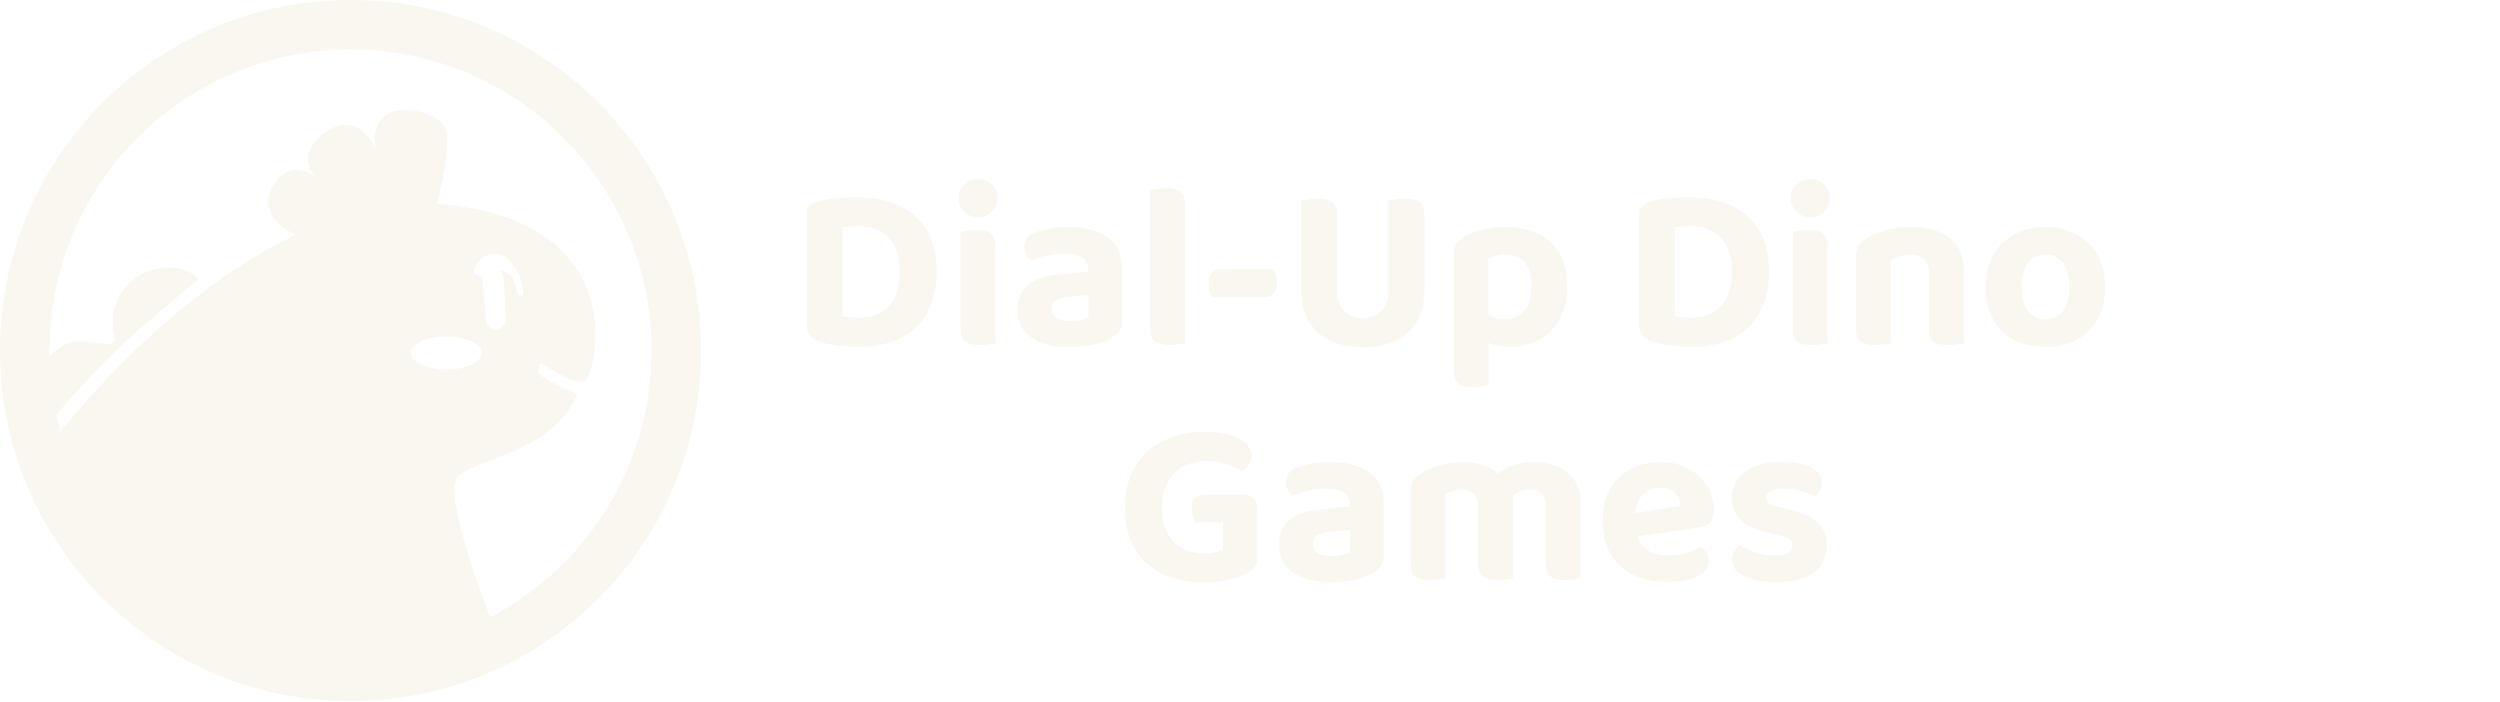
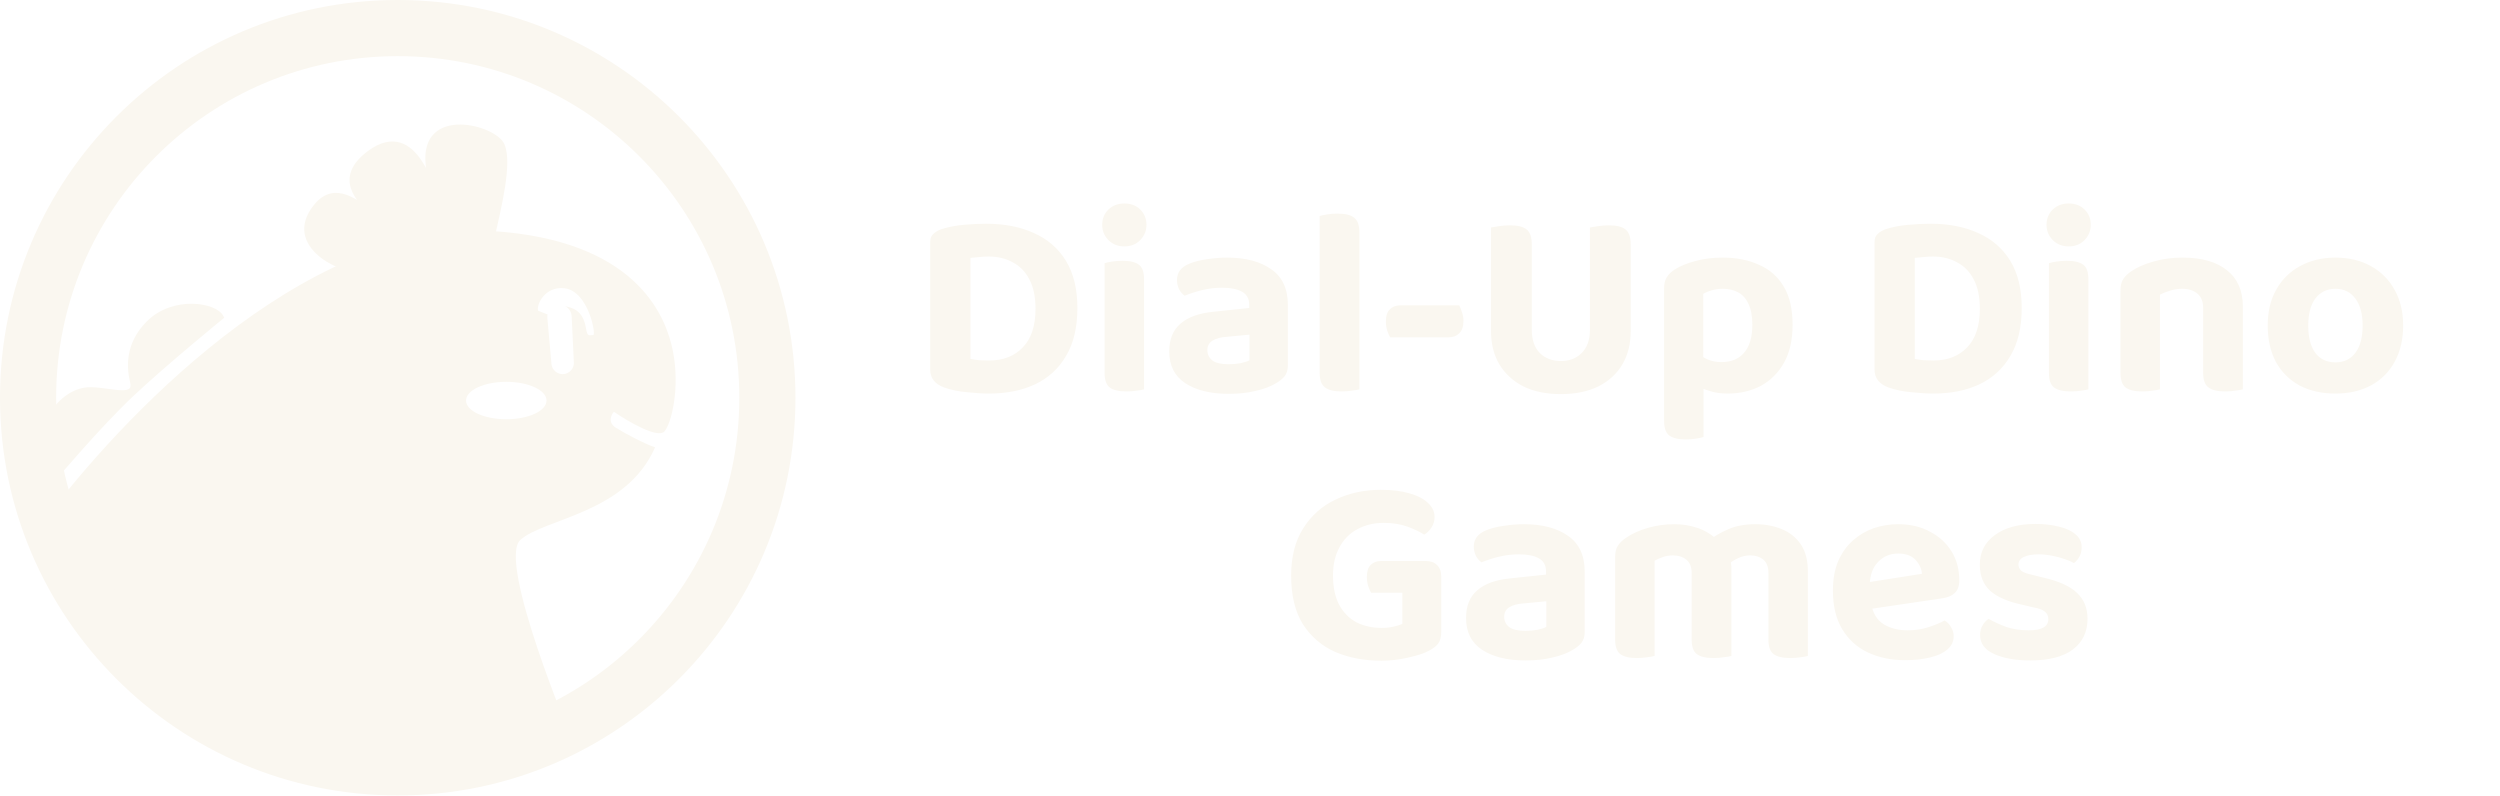
- <svg xmlns="http://www.w3.org/2000/svg" width="649" height="182" viewBox="0 0 649 182" fill="none">
-   <path d="M233.579 70.651C233.579 67.926 233.111 65.689 232.176 63.941C231.281 62.192 230.021 60.891 228.394 60.037C226.808 59.142 224.957 58.695 222.843 58.695C222.111 58.695 221.399 58.736 220.708 58.817C220.057 58.858 219.386 58.919 218.695 59V82.119C219.305 82.241 219.996 82.343 220.769 82.424C221.541 82.465 222.273 82.485 222.965 82.485C226.178 82.485 228.739 81.489 230.651 79.496C232.603 77.503 233.579 74.555 233.579 70.651ZM243.156 70.468C243.156 74.86 242.302 78.499 240.594 81.387C238.927 84.274 236.568 86.45 233.518 87.914C230.509 89.337 226.971 90.049 222.904 90.049C221.562 90.049 219.915 89.947 217.963 89.744C216.011 89.581 214.242 89.215 212.656 88.646C210.541 87.873 209.484 86.511 209.484 84.559V55.401C209.484 54.587 209.707 53.977 210.155 53.571C210.602 53.123 211.192 52.758 211.924 52.473C213.55 51.944 215.299 51.599 217.17 51.436C219.04 51.273 220.748 51.192 222.294 51.192C226.482 51.192 230.122 51.904 233.213 53.327C236.344 54.709 238.784 56.824 240.533 59.671C242.282 62.517 243.156 66.117 243.156 70.468ZM248.834 51.436C248.834 50.053 249.302 48.894 250.237 47.959C251.213 47.023 252.433 46.556 253.897 46.556C255.402 46.556 256.622 47.023 257.557 47.959C258.492 48.894 258.96 50.053 258.96 51.436C258.96 52.778 258.492 53.937 257.557 54.913C256.622 55.889 255.402 56.377 253.897 56.377C252.433 56.377 251.213 55.889 250.237 54.913C249.302 53.937 248.834 52.778 248.834 51.436ZM249.383 73.03H258.411V89.073C258.045 89.195 257.496 89.296 256.764 89.378C256.032 89.5 255.239 89.561 254.385 89.561C252.636 89.561 251.355 89.256 250.542 88.646C249.769 88.036 249.383 86.938 249.383 85.352V73.03ZM258.411 77.727H249.383V60.22C249.749 60.098 250.298 59.976 251.03 59.854C251.803 59.732 252.616 59.671 253.47 59.671C255.219 59.671 256.479 59.976 257.252 60.586C258.025 61.155 258.411 62.273 258.411 63.941V77.727ZM277.776 83.339C278.712 83.339 279.627 83.257 280.521 83.095C281.457 82.891 282.128 82.668 282.534 82.424V76.568L277.41 77.056C276.028 77.137 274.93 77.422 274.116 77.91C273.303 78.398 272.896 79.13 272.896 80.106C272.896 81.082 273.283 81.875 274.055 82.485C274.828 83.054 276.068 83.339 277.776 83.339ZM277.41 58.939C281.64 58.939 285.015 59.834 287.536 61.623C290.058 63.371 291.318 66.096 291.318 69.797V83.644C291.318 84.66 291.054 85.494 290.525 86.145C289.997 86.755 289.326 87.284 288.512 87.731C287.292 88.463 285.767 89.032 283.937 89.439C282.148 89.886 280.094 90.11 277.776 90.11C273.628 90.11 270.314 89.296 267.833 87.67C265.393 86.043 264.173 83.624 264.173 80.411C264.173 77.645 265.027 75.531 266.735 74.067C268.443 72.562 270.985 71.647 274.36 71.322L282.473 70.468V69.736C282.473 68.353 281.924 67.357 280.826 66.747C279.769 66.137 278.244 65.832 276.251 65.832C274.706 65.832 273.181 66.015 271.676 66.381C270.212 66.747 268.891 67.174 267.711 67.662C267.223 67.337 266.796 66.849 266.43 66.198C266.105 65.507 265.942 64.795 265.942 64.063C265.942 62.355 266.878 61.114 268.748 60.342C269.928 59.854 271.29 59.508 272.835 59.305C274.421 59.061 275.946 58.939 277.41 58.939ZM298.59 73.03L307.679 73.213V89.073C307.272 89.195 306.703 89.296 305.971 89.378C305.239 89.5 304.446 89.561 303.592 89.561C301.884 89.561 300.623 89.256 299.81 88.646C298.996 88.036 298.59 86.938 298.59 85.352V73.03ZM307.679 77.91L298.59 77.727V49.423C298.996 49.301 299.566 49.179 300.298 49.057C301.03 48.935 301.823 48.874 302.677 48.874C304.425 48.874 305.686 49.179 306.459 49.789C307.272 50.399 307.679 51.517 307.679 53.144V77.91ZM328.137 77.178H314.717C314.473 76.771 314.25 76.263 314.046 75.653C313.843 75.002 313.741 74.311 313.741 73.579C313.741 72.278 314.046 71.342 314.656 70.773C315.266 70.163 316.08 69.858 317.096 69.858H330.516C330.72 70.224 330.923 70.732 331.126 71.383C331.37 72.034 331.492 72.704 331.492 73.396C331.492 74.697 331.167 75.653 330.516 76.263C329.906 76.873 329.113 77.178 328.137 77.178ZM353.776 90.171C350.441 90.171 347.574 89.581 345.175 88.402C342.816 87.182 340.986 85.494 339.685 83.339C338.424 81.183 337.794 78.662 337.794 75.775V71.749H347.127V75.531C347.127 77.767 347.737 79.516 348.957 80.777C350.218 81.997 351.824 82.607 353.776 82.607C355.728 82.607 357.314 81.997 358.534 80.777C359.795 79.516 360.425 77.767 360.425 75.531V71.749H369.758V75.775C369.758 78.662 369.128 81.183 367.867 83.339C366.606 85.494 364.776 87.182 362.377 88.402C359.978 89.581 357.111 90.171 353.776 90.171ZM347.127 73.579H337.794V52.046C338.241 51.965 338.872 51.863 339.685 51.741C340.498 51.619 341.312 51.558 342.125 51.558C343.874 51.558 345.134 51.863 345.907 52.473C346.72 53.083 347.127 54.242 347.127 55.95V73.579ZM369.758 73.701H360.425V52.046C360.872 51.965 361.503 51.863 362.316 51.741C363.17 51.619 363.983 51.558 364.756 51.558C366.505 51.558 367.765 51.863 368.538 52.473C369.351 53.083 369.758 54.242 369.758 55.95V73.701ZM391.912 90.049C390.367 90.049 388.984 89.846 387.764 89.439C386.544 89.073 385.487 88.646 384.592 88.158V80.533C385.283 81.102 386.117 81.631 387.093 82.119C388.11 82.607 389.248 82.851 390.509 82.851C392.746 82.851 394.474 82.139 395.694 80.716C396.955 79.293 397.585 77.157 397.585 74.311C397.585 72.359 397.3 70.793 396.731 69.614C396.202 68.394 395.43 67.499 394.413 66.93C393.396 66.361 392.197 66.076 390.814 66.076C389.879 66.076 389.025 66.198 388.252 66.442C387.52 66.645 386.89 66.909 386.361 67.235V85.901H377.394V65.954C377.394 64.937 377.597 64.103 378.004 63.453C378.411 62.761 379.041 62.151 379.895 61.623C381.115 60.85 382.66 60.22 384.531 59.732C386.402 59.203 388.496 58.939 390.814 58.939C393.945 58.939 396.711 59.488 399.11 60.586C401.55 61.643 403.441 63.31 404.783 65.588C406.125 67.825 406.796 70.732 406.796 74.311C406.796 77.767 406.145 80.655 404.844 82.973C403.543 85.291 401.774 87.06 399.537 88.28C397.3 89.459 394.759 90.049 391.912 90.049ZM386.422 83.583V99.992C386.015 100.114 385.446 100.236 384.714 100.358C383.982 100.48 383.189 100.541 382.335 100.541C380.627 100.541 379.366 100.236 378.553 99.626C377.78 99.016 377.394 97.897 377.394 96.271V83.583H386.422ZM449.64 70.651C449.64 67.926 449.173 65.689 448.237 63.941C447.343 62.192 446.082 60.891 444.455 60.037C442.869 59.142 441.019 58.695 438.904 58.695C438.172 58.695 437.461 58.736 436.769 58.817C436.119 58.858 435.448 58.919 434.756 59V82.119C435.366 82.241 436.058 82.343 436.83 82.424C437.603 82.465 438.335 82.485 439.026 82.485C442.239 82.485 444.801 81.489 446.712 79.496C448.664 77.503 449.64 74.555 449.64 70.651ZM459.217 70.468C459.217 74.86 458.363 78.499 456.655 81.387C454.988 84.274 452.629 86.45 449.579 87.914C446.57 89.337 443.032 90.049 438.965 90.049C437.623 90.049 435.976 89.947 434.024 89.744C432.072 89.581 430.303 89.215 428.717 88.646C426.603 87.873 425.545 86.511 425.545 84.559V55.401C425.545 54.587 425.769 53.977 426.216 53.571C426.664 53.123 427.253 52.758 427.985 52.473C429.612 51.944 431.361 51.599 433.231 51.436C435.102 51.273 436.81 51.192 438.355 51.192C442.544 51.192 446.184 51.904 449.274 53.327C452.406 54.709 454.846 56.824 456.594 59.671C458.343 62.517 459.217 66.117 459.217 70.468ZM464.896 51.436C464.896 50.053 465.363 48.894 466.299 47.959C467.275 47.023 468.495 46.556 469.959 46.556C471.463 46.556 472.683 47.023 473.619 47.959C474.554 48.894 475.022 50.053 475.022 51.436C475.022 52.778 474.554 53.937 473.619 54.913C472.683 55.889 471.463 56.377 469.959 56.377C468.495 56.377 467.275 55.889 466.299 54.913C465.363 53.937 464.896 52.778 464.896 51.436ZM465.445 73.03H474.473V89.073C474.107 89.195 473.558 89.296 472.826 89.378C472.094 89.5 471.301 89.561 470.447 89.561C468.698 89.561 467.417 89.256 466.604 88.646C465.831 88.036 465.445 86.938 465.445 85.352V73.03ZM474.473 77.727H465.445V60.22C465.811 60.098 466.36 59.976 467.092 59.854C467.864 59.732 468.678 59.671 469.532 59.671C471.28 59.671 472.541 59.976 473.314 60.586C474.086 61.155 474.473 62.273 474.473 63.941V77.727ZM509.82 70.163V75.897H500.731V70.468C500.731 68.963 500.283 67.865 499.389 67.174C498.535 66.442 497.396 66.076 495.973 66.076C494.956 66.076 494.021 66.218 493.167 66.503C492.313 66.747 491.54 67.052 490.849 67.418V75.897H481.821V66.381C481.821 65.364 482.024 64.531 482.431 63.88C482.878 63.188 483.508 62.578 484.322 62.05C485.623 61.155 487.29 60.423 489.324 59.854C491.357 59.244 493.594 58.939 496.034 58.939C500.426 58.939 503.821 59.915 506.221 61.867C508.62 63.778 509.82 66.543 509.82 70.163ZM481.821 73.091H490.849V89.073C490.442 89.195 489.873 89.296 489.141 89.378C488.409 89.5 487.616 89.561 486.762 89.561C485.054 89.561 483.793 89.256 482.98 88.646C482.207 88.036 481.821 86.938 481.821 85.352V73.091ZM500.731 73.091H509.82V89.073C509.413 89.195 508.844 89.296 508.112 89.378C507.38 89.5 506.587 89.561 505.733 89.561C504.025 89.561 502.764 89.256 501.951 88.646C501.137 88.036 500.731 86.938 500.731 85.352V73.091ZM546.493 74.494C546.493 77.666 545.842 80.431 544.541 82.79C543.28 85.108 541.491 86.897 539.173 88.158C536.855 89.418 534.13 90.049 530.999 90.049C527.908 90.049 525.183 89.439 522.825 88.219C520.507 86.958 518.697 85.169 517.396 82.851C516.135 80.492 515.505 77.707 515.505 74.494C515.505 71.281 516.155 68.536 517.457 66.259C518.758 63.941 520.568 62.151 522.886 60.891C525.244 59.59 527.949 58.939 530.999 58.939C534.089 58.939 536.794 59.59 539.112 60.891C541.43 62.151 543.239 63.961 544.541 66.32C545.842 68.638 546.493 71.362 546.493 74.494ZM530.999 66.076C529.087 66.076 527.562 66.808 526.424 68.272C525.326 69.736 524.777 71.81 524.777 74.494C524.777 77.219 525.326 79.313 526.424 80.777C527.522 82.2 529.047 82.912 530.999 82.912C532.951 82.912 534.476 82.18 535.574 80.716C536.672 79.252 537.221 77.178 537.221 74.494C537.221 71.85 536.672 69.797 535.574 68.333C534.476 66.828 532.951 66.076 530.999 66.076ZM326.407 131.895V144.583C326.407 145.721 326.183 146.596 325.736 147.206C325.329 147.775 324.638 148.324 323.662 148.853C322.564 149.463 320.978 149.991 318.904 150.439C316.83 150.927 314.756 151.171 312.682 151.171C308.778 151.171 305.26 150.5 302.129 149.158C299.038 147.775 296.578 145.66 294.748 142.814C292.958 139.926 292.064 136.226 292.064 131.712C292.064 127.401 292.979 123.802 294.809 120.915C296.639 117.987 299.099 115.791 302.19 114.327C305.321 112.822 308.778 112.07 312.56 112.07C315.081 112.07 317.257 112.334 319.087 112.863C320.957 113.391 322.381 114.123 323.357 115.059C324.373 115.994 324.882 117.072 324.882 118.292C324.882 119.186 324.638 120 324.15 120.732C323.702 121.423 323.153 121.952 322.503 122.318C321.486 121.667 320.205 121.057 318.66 120.488C317.114 119.918 315.305 119.634 313.231 119.634C310.994 119.634 308.981 120.122 307.192 121.098C305.443 122.033 304.081 123.416 303.105 125.246C302.129 127.035 301.641 129.17 301.641 131.651C301.641 134.335 302.108 136.571 303.044 138.361C304.02 140.15 305.341 141.492 307.009 142.387C308.717 143.241 310.648 143.668 312.804 143.668C313.82 143.668 314.735 143.566 315.549 143.363C316.403 143.159 317.053 142.956 317.501 142.753V135.616H310.364C310.12 135.209 309.896 134.701 309.693 134.091C309.489 133.44 309.388 132.749 309.388 132.017C309.388 130.756 309.672 129.841 310.242 129.272C310.852 128.662 311.645 128.357 312.621 128.357H322.869C323.967 128.357 324.821 128.662 325.431 129.272C326.081 129.882 326.407 130.756 326.407 131.895ZM345.686 144.339C346.622 144.339 347.537 144.257 348.431 144.095C349.367 143.891 350.038 143.668 350.444 143.424V137.568L345.32 138.056C343.938 138.137 342.84 138.422 342.026 138.91C341.213 139.398 340.806 140.13 340.806 141.106C340.806 142.082 341.193 142.875 341.965 143.485C342.738 144.054 343.978 144.339 345.686 144.339ZM345.32 119.939C349.55 119.939 352.925 120.833 355.446 122.623C357.968 124.371 359.228 127.096 359.228 130.797V144.644C359.228 145.66 358.964 146.494 358.435 147.145C357.907 147.755 357.236 148.283 356.422 148.731C355.202 149.463 353.677 150.032 351.847 150.439C350.058 150.886 348.004 151.11 345.686 151.11C341.538 151.11 338.224 150.296 335.743 148.67C333.303 147.043 332.083 144.623 332.083 141.411C332.083 138.645 332.937 136.531 334.645 135.067C336.353 133.562 338.895 132.647 342.27 132.322L350.383 131.468V130.736C350.383 129.353 349.834 128.357 348.736 127.747C347.679 127.137 346.154 126.832 344.161 126.832C342.616 126.832 341.091 127.015 339.586 127.381C338.122 127.747 336.801 128.174 335.621 128.662C335.133 128.336 334.706 127.848 334.34 127.198C334.015 126.506 333.852 125.795 333.852 125.063C333.852 123.355 334.788 122.114 336.658 121.342C337.838 120.854 339.2 120.508 340.745 120.305C342.331 120.061 343.856 119.939 345.32 119.939ZM392.791 129.943V136.897H383.702V131.102C383.702 129.719 383.295 128.702 382.482 128.052C381.668 127.401 380.652 127.076 379.432 127.076C378.537 127.076 377.724 127.218 376.992 127.503C376.3 127.747 375.711 128.011 375.223 128.296V136.897H366.195V127.381C366.195 126.364 366.398 125.53 366.805 124.88C367.252 124.188 367.882 123.578 368.696 123.05C370.038 122.114 371.685 121.362 373.637 120.793C375.589 120.223 377.622 119.939 379.737 119.939C381.689 119.939 383.519 120.244 385.227 120.854C386.935 121.464 388.419 122.399 389.68 123.66C390.005 123.904 390.31 124.168 390.595 124.453C390.92 124.697 391.164 124.981 391.327 125.307C391.733 125.957 392.079 126.689 392.364 127.503C392.648 128.316 392.791 129.129 392.791 129.943ZM410.298 130.858V136.897H401.27V131.102C401.27 129.719 400.883 128.702 400.111 128.052C399.338 127.401 398.321 127.076 397.061 127.076C396.125 127.076 395.231 127.279 394.377 127.686C393.563 128.052 392.852 128.499 392.242 129.028L387.484 123.782C388.826 122.724 390.351 121.83 392.059 121.098C393.767 120.325 395.861 119.939 398.342 119.939C400.456 119.939 402.429 120.305 404.259 121.037C406.089 121.769 407.553 122.928 408.651 124.514C409.749 126.1 410.298 128.214 410.298 130.858ZM366.195 134.091H375.223V150.073C374.816 150.195 374.247 150.296 373.515 150.378C372.783 150.5 371.99 150.561 371.136 150.561C369.428 150.561 368.167 150.256 367.354 149.646C366.581 149.036 366.195 147.938 366.195 146.352V134.091ZM383.702 134.091H392.791V150.073C392.384 150.195 391.815 150.296 391.083 150.378C390.351 150.5 389.558 150.561 388.704 150.561C386.955 150.561 385.674 150.256 384.861 149.646C384.088 149.036 383.702 147.938 383.702 146.352V134.091ZM401.27 134.091H410.298V150.073C409.932 150.195 409.383 150.296 408.651 150.378C407.919 150.5 407.126 150.561 406.272 150.561C404.523 150.561 403.242 150.256 402.429 149.646C401.656 149.036 401.27 147.938 401.27 146.352V134.091ZM421.634 139.764L421.268 133.664L436.396 131.285C436.315 130.146 435.827 129.089 434.932 128.113C434.038 127.137 432.716 126.649 430.967 126.649C429.137 126.649 427.612 127.279 426.392 128.54C425.172 129.76 424.522 131.508 424.44 133.786L424.745 137.995C425.111 140.231 426.067 141.838 427.612 142.814C429.158 143.749 430.988 144.217 433.102 144.217C434.81 144.217 436.417 143.973 437.921 143.485C439.426 142.997 440.646 142.488 441.581 141.96C442.191 142.326 442.679 142.834 443.045 143.485C443.452 144.135 443.655 144.827 443.655 145.559C443.655 146.779 443.167 147.795 442.191 148.609C441.256 149.422 439.934 150.032 438.226 150.439C436.559 150.845 434.648 151.049 432.492 151.049C429.361 151.049 426.535 150.459 424.013 149.28C421.533 148.1 419.581 146.331 418.157 143.973C416.734 141.614 416.022 138.666 416.022 135.128C416.022 132.525 416.429 130.268 417.242 128.357C418.096 126.445 419.215 124.88 420.597 123.66C422.021 122.399 423.607 121.464 425.355 120.854C427.145 120.244 428.995 119.939 430.906 119.939C433.712 119.939 436.152 120.508 438.226 121.647C440.341 122.745 441.988 124.249 443.167 126.161C444.347 128.072 444.936 130.288 444.936 132.81C444.936 134.07 444.591 135.026 443.899 135.677C443.208 136.327 442.252 136.734 441.032 136.897L421.634 139.764ZM474.275 141.594C474.275 144.562 473.157 146.901 470.92 148.609C468.684 150.276 465.43 151.11 461.16 151.11C457.826 151.11 455.081 150.622 452.925 149.646C450.77 148.67 449.692 147.226 449.692 145.315C449.692 144.461 449.875 143.729 450.241 143.119C450.607 142.468 451.075 141.96 451.644 141.594C452.783 142.244 454.105 142.854 455.609 143.424C457.155 143.952 458.903 144.217 460.855 144.217C463.824 144.217 465.308 143.363 465.308 141.655C465.308 140.923 465.044 140.353 464.515 139.947C463.987 139.499 463.112 139.174 461.892 138.971L459.33 138.361C456.077 137.669 453.637 136.612 452.01 135.189C450.424 133.725 449.631 131.732 449.631 129.211C449.631 126.364 450.77 124.107 453.047 122.44C455.365 120.732 458.476 119.878 462.38 119.878C464.332 119.878 466.101 120.081 467.687 120.488C469.314 120.854 470.595 121.443 471.53 122.257C472.466 123.029 472.933 124.005 472.933 125.185C472.933 125.998 472.771 126.71 472.445 127.32C472.12 127.93 471.693 128.438 471.164 128.845C470.717 128.56 470.026 128.255 469.09 127.93C468.196 127.604 467.199 127.34 466.101 127.137C465.044 126.933 464.048 126.832 463.112 126.832C461.648 126.832 460.51 127.035 459.696 127.442C458.883 127.808 458.476 128.397 458.476 129.211C458.476 129.739 458.7 130.207 459.147 130.614C459.635 130.98 460.469 131.285 461.648 131.529L464.088 132.139C467.708 132.952 470.31 134.131 471.896 135.677C473.482 137.181 474.275 139.154 474.275 141.594Z" fill="#FAF7F0" />
+ <svg xmlns="http://www.w3.org/2000/svg" width="572" height="182" viewBox="0 0 572 182" fill="none">
+   <path d="M236.928 70.651C236.928 67.926 236.46 65.689 235.525 63.941C234.63 62.192 233.37 60.891 231.743 60.037C230.157 59.142 228.307 58.695 226.192 58.695C225.46 58.695 224.748 58.736 224.057 58.817C223.406 58.858 222.735 58.919 222.044 59V82.119C222.654 82.241 223.345 82.343 224.118 82.424C224.891 82.465 225.623 82.485 226.314 82.485C229.527 82.485 232.089 81.489 234 79.496C235.952 77.503 236.928 74.555 236.928 70.651ZM246.505 70.468C246.505 74.86 245.651 78.499 243.943 81.387C242.276 84.274 239.917 86.45 236.867 87.914C233.858 89.337 230.32 90.049 226.253 90.049C224.911 90.049 223.264 89.947 221.312 89.744C219.36 89.581 217.591 89.215 216.005 88.646C213.89 87.873 212.833 86.511 212.833 84.559V55.401C212.833 54.587 213.057 53.977 213.504 53.571C213.951 53.123 214.541 52.758 215.273 52.473C216.9 51.944 218.648 51.599 220.519 51.436C222.39 51.273 224.098 51.192 225.643 51.192C229.832 51.192 233.471 51.904 236.562 53.327C239.693 54.709 242.133 56.824 243.882 59.671C245.631 62.517 246.505 66.117 246.505 70.468ZM252.183 51.436C252.183 50.053 252.651 48.894 253.586 47.959C254.562 47.023 255.782 46.556 257.246 46.556C258.751 46.556 259.971 47.023 260.906 47.959C261.842 48.894 262.309 50.053 262.309 51.436C262.309 52.778 261.842 53.937 260.906 54.913C259.971 55.889 258.751 56.377 257.246 56.377C255.782 56.377 254.562 55.889 253.586 54.913C252.651 53.937 252.183 52.778 252.183 51.436ZM252.732 73.03H261.76V89.073C261.394 89.195 260.845 89.296 260.113 89.378C259.381 89.5 258.588 89.561 257.734 89.561C255.986 89.561 254.705 89.256 253.891 88.646C253.119 88.036 252.732 86.938 252.732 85.352V73.03ZM261.76 77.727H252.732V60.22C253.098 60.098 253.647 59.976 254.379 59.854C255.152 59.732 255.965 59.671 256.819 59.671C258.568 59.671 259.829 59.976 260.601 60.586C261.374 61.155 261.76 62.273 261.76 63.941V77.727ZM281.125 83.339C282.061 83.339 282.976 83.257 283.87 83.095C284.806 82.891 285.477 82.668 285.883 82.424V76.568L280.759 77.056C279.377 77.137 278.279 77.422 277.465 77.91C276.652 78.398 276.245 79.13 276.245 80.106C276.245 81.082 276.632 81.875 277.404 82.485C278.177 83.054 279.417 83.339 281.125 83.339ZM280.759 58.939C284.989 58.939 288.364 59.834 290.885 61.623C293.407 63.371 294.667 66.096 294.667 69.797V83.644C294.667 84.66 294.403 85.494 293.874 86.145C293.346 86.755 292.675 87.284 291.861 87.731C290.641 88.463 289.116 89.032 287.286 89.439C285.497 89.886 283.443 90.11 281.125 90.11C276.977 90.11 273.663 89.296 271.182 87.67C268.742 86.043 267.522 83.624 267.522 80.411C267.522 77.645 268.376 75.531 270.084 74.067C271.792 72.562 274.334 71.647 277.709 71.322L285.822 70.468V69.736C285.822 68.353 285.273 67.357 284.175 66.747C283.118 66.137 281.593 65.832 279.6 65.832C278.055 65.832 276.53 66.015 275.025 66.381C273.561 66.747 272.24 67.174 271.06 67.662C270.572 67.337 270.145 66.849 269.779 66.198C269.454 65.507 269.291 64.795 269.291 64.063C269.291 62.355 270.227 61.114 272.097 60.342C273.277 59.854 274.639 59.508 276.184 59.305C277.77 59.061 279.295 58.939 280.759 58.939ZM301.939 73.03L311.028 73.213V89.073C310.621 89.195 310.052 89.296 309.32 89.378C308.588 89.5 307.795 89.561 306.941 89.561C305.233 89.561 303.972 89.256 303.159 88.646C302.346 88.036 301.939 86.938 301.939 85.352V73.03ZM311.028 77.91L301.939 77.727V49.423C302.346 49.301 302.915 49.179 303.647 49.057C304.379 48.935 305.172 48.874 306.026 48.874C307.775 48.874 309.035 49.179 309.808 49.789C310.621 50.399 311.028 51.517 311.028 53.144V77.91ZM331.487 77.178H318.067C317.823 76.771 317.599 76.263 317.396 75.653C317.192 75.002 317.091 74.311 317.091 73.579C317.091 72.278 317.396 71.342 318.006 70.773C318.616 70.163 319.429 69.858 320.446 69.858H333.866C334.069 70.224 334.272 70.732 334.476 71.383C334.72 72.034 334.842 72.704 334.842 73.396C334.842 74.697 334.516 75.653 333.866 76.263C333.256 76.873 332.463 77.178 331.487 77.178ZM357.125 90.171C353.791 90.171 350.924 89.581 348.524 88.402C346.166 87.182 344.336 85.494 343.034 83.339C341.774 81.183 341.143 78.662 341.143 75.775V71.749H350.476V75.531C350.476 77.767 351.086 79.516 352.306 80.777C353.567 81.997 355.173 82.607 357.125 82.607C359.077 82.607 360.663 81.997 361.883 80.777C363.144 79.516 363.774 77.767 363.774 75.531V71.749H373.107V75.775C373.107 78.662 372.477 81.183 371.216 83.339C369.956 85.494 368.126 87.182 365.726 88.402C363.327 89.581 360.46 90.171 357.125 90.171ZM350.476 73.579H341.143V52.046C341.591 51.965 342.221 51.863 343.034 51.741C343.848 51.619 344.661 51.558 345.474 51.558C347.223 51.558 348.484 51.863 349.256 52.473C350.07 53.083 350.476 54.242 350.476 55.95V73.579ZM373.107 73.701H363.774V52.046C364.222 51.965 364.852 51.863 365.665 51.741C366.519 51.619 367.333 51.558 368.105 51.558C369.854 51.558 371.115 51.863 371.887 52.473C372.701 53.083 373.107 54.242 373.107 55.95V73.701ZM395.261 90.049C393.716 90.049 392.333 89.846 391.113 89.439C389.893 89.073 388.836 88.646 387.941 88.158V80.533C388.633 81.102 389.466 81.631 390.442 82.119C391.459 82.607 392.598 82.851 393.858 82.851C396.095 82.851 397.823 82.139 399.043 80.716C400.304 79.293 400.934 77.157 400.934 74.311C400.934 72.359 400.65 70.793 400.08 69.614C399.552 68.394 398.779 67.499 397.762 66.93C396.746 66.361 395.546 66.076 394.163 66.076C393.228 66.076 392.374 66.198 391.601 66.442C390.869 66.645 390.239 66.909 389.71 67.235V85.901H380.743V65.954C380.743 64.937 380.947 64.103 381.353 63.453C381.76 62.761 382.39 62.151 383.244 61.623C384.464 60.85 386.01 60.22 387.88 59.732C389.751 59.203 391.845 58.939 394.163 58.939C397.295 58.939 400.06 59.488 402.459 60.586C404.899 61.643 406.79 63.31 408.132 65.588C409.474 67.825 410.145 70.732 410.145 74.311C410.145 77.767 409.495 80.655 408.193 82.973C406.892 85.291 405.123 87.06 402.886 88.28C400.65 89.459 398.108 90.049 395.261 90.049ZM389.771 83.583V99.992C389.365 100.114 388.795 100.236 388.063 100.358C387.331 100.48 386.538 100.541 385.684 100.541C383.976 100.541 382.716 100.236 381.902 99.626C381.13 99.016 380.743 97.897 380.743 96.271V83.583H389.771ZM452.99 70.651C452.99 67.926 452.522 65.689 451.587 63.941C450.692 62.192 449.431 60.891 447.805 60.037C446.219 59.142 444.368 58.695 442.254 58.695C441.522 58.695 440.81 58.736 440.119 58.817C439.468 58.858 438.797 58.919 438.106 59V82.119C438.716 82.241 439.407 82.343 440.18 82.424C440.952 82.465 441.684 82.485 442.376 82.485C445.588 82.485 448.15 81.489 450.062 79.496C452.014 77.503 452.99 74.555 452.99 70.651ZM462.567 70.468C462.567 74.86 461.713 78.499 460.005 81.387C458.337 84.274 455.979 86.45 452.929 87.914C449.919 89.337 446.381 90.049 442.315 90.049C440.973 90.049 439.326 89.947 437.374 89.744C435.422 89.581 433.653 89.215 432.067 88.646C429.952 87.873 428.895 86.511 428.895 84.559V55.401C428.895 54.587 429.118 53.977 429.566 53.571C430.013 53.123 430.603 52.758 431.335 52.473C432.961 51.944 434.71 51.599 436.581 51.436C438.451 51.273 440.159 51.192 441.705 51.192C445.893 51.192 449.533 51.904 452.624 53.327C455.755 54.709 458.195 56.824 459.944 59.671C461.692 62.517 462.567 66.117 462.567 70.468ZM468.245 51.436C468.245 50.053 468.713 48.894 469.648 47.959C470.624 47.023 471.844 46.556 473.308 46.556C474.813 46.556 476.033 47.023 476.968 47.959C477.903 48.894 478.371 50.053 478.371 51.436C478.371 52.778 477.903 53.937 476.968 54.913C476.033 55.889 474.813 56.377 473.308 56.377C471.844 56.377 470.624 55.889 469.648 54.913C468.713 53.937 468.245 52.778 468.245 51.436ZM468.794 73.03H477.822V89.073C477.456 89.195 476.907 89.296 476.175 89.378C475.443 89.5 474.65 89.561 473.796 89.561C472.047 89.561 470.766 89.256 469.953 88.646C469.18 88.036 468.794 86.938 468.794 85.352V73.03ZM477.822 77.727H468.794V60.22C469.16 60.098 469.709 59.976 470.441 59.854C471.214 59.732 472.027 59.671 472.881 59.671C474.63 59.671 475.89 59.976 476.663 60.586C477.436 61.155 477.822 62.273 477.822 63.941V77.727ZM513.169 70.163V75.897H504.08V70.468C504.08 68.963 503.633 67.865 502.738 67.174C501.884 66.442 500.745 66.076 499.322 66.076C498.305 66.076 497.37 66.218 496.516 66.503C495.662 66.747 494.889 67.052 494.198 67.418V75.897H485.17V66.381C485.17 65.364 485.373 64.531 485.78 63.88C486.227 63.188 486.858 62.578 487.671 62.05C488.972 61.155 490.64 60.423 492.673 59.854C494.706 59.244 496.943 58.939 499.383 58.939C503.775 58.939 507.171 59.915 509.57 61.867C511.969 63.778 513.169 66.543 513.169 70.163ZM485.17 73.091H494.198V89.073C493.791 89.195 493.222 89.296 492.49 89.378C491.758 89.5 490.965 89.561 490.111 89.561C488.403 89.561 487.142 89.256 486.329 88.646C485.556 88.036 485.17 86.938 485.17 85.352V73.091ZM504.08 73.091H513.169V89.073C512.762 89.195 512.193 89.296 511.461 89.378C510.729 89.5 509.936 89.561 509.082 89.561C507.374 89.561 506.113 89.256 505.3 88.646C504.487 88.036 504.08 86.938 504.08 85.352V73.091ZM549.842 74.494C549.842 77.666 549.191 80.431 547.89 82.79C546.629 85.108 544.84 86.897 542.522 88.158C540.204 89.418 537.479 90.049 534.348 90.049C531.257 90.049 528.533 89.439 526.174 88.219C523.856 86.958 522.046 85.169 520.745 82.851C519.484 80.492 518.854 77.707 518.854 74.494C518.854 71.281 519.505 68.536 520.806 66.259C522.107 63.941 523.917 62.151 526.235 60.891C528.594 59.59 531.298 58.939 534.348 58.939C537.439 58.939 540.143 59.59 542.461 60.891C544.779 62.151 546.589 63.961 547.89 66.32C549.191 68.638 549.842 71.362 549.842 74.494ZM534.348 66.076C532.437 66.076 530.912 66.808 529.773 68.272C528.675 69.736 528.126 71.81 528.126 74.494C528.126 77.219 528.675 79.313 529.773 80.777C530.871 82.2 532.396 82.912 534.348 82.912C536.3 82.912 537.825 82.18 538.923 80.716C540.021 79.252 540.57 77.178 540.57 74.494C540.57 71.85 540.021 69.797 538.923 68.333C537.825 66.828 536.3 66.076 534.348 66.076ZM329.756 131.895V144.583C329.756 145.721 329.532 146.596 329.085 147.206C328.678 147.775 327.987 148.324 327.011 148.853C325.913 149.463 324.327 149.991 322.253 150.439C320.179 150.927 318.105 151.171 316.031 151.171C312.127 151.171 308.609 150.5 305.478 149.158C302.387 147.775 299.927 145.66 298.097 142.814C296.307 139.926 295.413 136.226 295.413 131.712C295.413 127.401 296.328 123.802 298.158 120.915C299.988 117.987 302.448 115.791 305.539 114.327C308.67 112.822 312.127 112.07 315.909 112.07C318.43 112.07 320.606 112.334 322.436 112.863C324.306 113.391 325.73 114.123 326.706 115.059C327.722 115.994 328.231 117.072 328.231 118.292C328.231 119.186 327.987 120 327.499 120.732C327.051 121.423 326.502 121.952 325.852 122.318C324.835 121.667 323.554 121.057 322.009 120.488C320.463 119.918 318.654 119.634 316.58 119.634C314.343 119.634 312.33 120.122 310.541 121.098C308.792 122.033 307.43 123.416 306.454 125.246C305.478 127.035 304.99 129.17 304.99 131.651C304.99 134.335 305.457 136.571 306.393 138.361C307.369 140.15 308.69 141.492 310.358 142.387C312.066 143.241 313.997 143.668 316.153 143.668C317.169 143.668 318.084 143.566 318.898 143.363C319.752 143.159 320.402 142.956 320.85 142.753V135.616H313.713C313.469 135.209 313.245 134.701 313.042 134.091C312.838 133.44 312.737 132.749 312.737 132.017C312.737 130.756 313.021 129.841 313.591 129.272C314.201 128.662 314.994 128.357 315.97 128.357H326.218C327.316 128.357 328.17 128.662 328.78 129.272C329.43 129.882 329.756 130.756 329.756 131.895ZM349.036 144.339C349.971 144.339 350.886 144.257 351.781 144.095C352.716 143.891 353.387 143.668 353.794 143.424V137.568L348.67 138.056C347.287 138.137 346.189 138.422 345.376 138.91C344.562 139.398 344.156 140.13 344.156 141.106C344.156 142.082 344.542 142.875 345.315 143.485C346.087 144.054 347.328 144.339 349.036 144.339ZM348.67 119.939C352.899 119.939 356.274 120.833 358.796 122.623C361.317 124.371 362.578 127.096 362.578 130.797V144.644C362.578 145.66 362.313 146.494 361.785 147.145C361.256 147.755 360.585 148.283 359.772 148.731C358.552 149.463 357.027 150.032 355.197 150.439C353.407 150.886 351.354 151.11 349.036 151.11C344.888 151.11 341.573 150.296 339.093 148.67C336.653 147.043 335.433 144.623 335.433 141.411C335.433 138.645 336.287 136.531 337.995 135.067C339.703 133.562 342.244 132.647 345.62 132.322L353.733 131.468V130.736C353.733 129.353 353.184 128.357 352.086 127.747C351.028 127.137 349.503 126.832 347.511 126.832C345.965 126.832 344.44 127.015 342.936 127.381C341.472 127.747 340.15 128.174 338.971 128.662C338.483 128.336 338.056 127.848 337.69 127.198C337.364 126.506 337.202 125.795 337.202 125.063C337.202 123.355 338.137 122.114 340.008 121.342C341.187 120.854 342.549 120.508 344.095 120.305C345.681 120.061 347.206 119.939 348.67 119.939ZM396.14 129.943V136.897H387.051V131.102C387.051 129.719 386.644 128.702 385.831 128.052C385.018 127.401 384.001 127.076 382.781 127.076C381.886 127.076 381.073 127.218 380.341 127.503C379.65 127.747 379.06 128.011 378.572 128.296V136.897H369.544V127.381C369.544 126.364 369.747 125.53 370.154 124.88C370.601 124.188 371.232 123.578 372.045 123.05C373.387 122.114 375.034 121.362 376.986 120.793C378.938 120.223 380.971 119.939 383.086 119.939C385.038 119.939 386.868 120.244 388.576 120.854C390.284 121.464 391.768 122.399 393.029 123.66C393.354 123.904 393.659 124.168 393.944 124.453C394.269 124.697 394.513 124.981 394.676 125.307C395.083 125.957 395.428 126.689 395.713 127.503C395.998 128.316 396.14 129.129 396.14 129.943ZM413.647 130.858V136.897H404.619V131.102C404.619 129.719 404.233 128.702 403.46 128.052C402.687 127.401 401.671 127.076 400.41 127.076C399.475 127.076 398.58 127.279 397.726 127.686C396.913 128.052 396.201 128.499 395.591 129.028L390.833 123.782C392.175 122.724 393.7 121.83 395.408 121.098C397.116 120.325 399.21 119.939 401.691 119.939C403.806 119.939 405.778 120.305 407.608 121.037C409.438 121.769 410.902 122.928 412 124.514C413.098 126.1 413.647 128.214 413.647 130.858ZM369.544 134.091H378.572V150.073C378.165 150.195 377.596 150.296 376.864 150.378C376.132 150.5 375.339 150.561 374.485 150.561C372.777 150.561 371.516 150.256 370.703 149.646C369.93 149.036 369.544 147.938 369.544 146.352V134.091ZM387.051 134.091H396.14V150.073C395.733 150.195 395.164 150.296 394.432 150.378C393.7 150.5 392.907 150.561 392.053 150.561C390.304 150.561 389.023 150.256 388.21 149.646C387.437 149.036 387.051 147.938 387.051 146.352V134.091ZM404.619 134.091H413.647V150.073C413.281 150.195 412.732 150.296 412 150.378C411.268 150.5 410.475 150.561 409.621 150.561C407.872 150.561 406.591 150.256 405.778 149.646C405.005 149.036 404.619 147.938 404.619 146.352V134.091ZM424.983 139.764L424.617 133.664L439.745 131.285C439.664 130.146 439.176 129.089 438.281 128.113C437.387 127.137 436.065 126.649 434.316 126.649C432.486 126.649 430.961 127.279 429.741 128.54C428.521 129.76 427.871 131.508 427.789 133.786L428.094 137.995C428.46 140.231 429.416 141.838 430.961 142.814C432.507 143.749 434.337 144.217 436.451 144.217C438.159 144.217 439.766 143.973 441.27 143.485C442.775 142.997 443.995 142.488 444.93 141.96C445.54 142.326 446.028 142.834 446.394 143.485C446.801 144.135 447.004 144.827 447.004 145.559C447.004 146.779 446.516 147.795 445.54 148.609C444.605 149.422 443.283 150.032 441.575 150.439C439.908 150.845 437.997 151.049 435.841 151.049C432.71 151.049 429.884 150.459 427.362 149.28C424.882 148.1 422.93 146.331 421.506 143.973C420.083 141.614 419.371 138.666 419.371 135.128C419.371 132.525 419.778 130.268 420.591 128.357C421.445 126.445 422.564 124.88 423.946 123.66C425.37 122.399 426.956 121.464 428.704 120.854C430.494 120.244 432.344 119.939 434.255 119.939C437.061 119.939 439.501 120.508 441.575 121.647C443.69 122.745 445.337 124.249 446.516 126.161C447.696 128.072 448.285 130.288 448.285 132.81C448.285 134.07 447.94 135.026 447.248 135.677C446.557 136.327 445.601 136.734 444.381 136.897L424.983 139.764ZM477.625 141.594C477.625 144.562 476.506 146.901 474.27 148.609C472.033 150.276 468.78 151.11 464.51 151.11C461.175 151.11 458.43 150.622 456.275 149.646C454.119 148.67 453.042 147.226 453.042 145.315C453.042 144.461 453.225 143.729 453.591 143.119C453.957 142.468 454.424 141.96 454.994 141.594C456.132 142.244 457.454 142.854 458.959 143.424C460.504 143.952 462.253 144.217 464.205 144.217C467.173 144.217 468.658 143.363 468.658 141.655C468.658 140.923 468.393 140.353 467.865 139.947C467.336 139.499 466.462 139.174 465.242 138.971L462.68 138.361C459.426 137.669 456.986 136.612 455.36 135.189C453.774 133.725 452.981 131.732 452.981 129.211C452.981 126.364 454.119 124.107 456.397 122.44C458.715 120.732 461.826 119.878 465.73 119.878C467.682 119.878 469.451 120.081 471.037 120.488C472.663 120.854 473.944 121.443 474.88 122.257C475.815 123.029 476.283 124.005 476.283 125.185C476.283 125.998 476.12 126.71 475.795 127.32C475.469 127.93 475.042 128.438 474.514 128.845C474.066 128.56 473.375 128.255 472.44 127.93C471.545 127.604 470.549 127.34 469.451 127.137C468.393 126.933 467.397 126.832 466.462 126.832C464.998 126.832 463.859 127.035 463.046 127.442C462.232 127.808 461.826 128.397 461.826 129.211C461.826 129.739 462.049 130.207 462.497 130.614C462.985 130.98 463.818 131.285 464.998 131.529L467.438 132.139C471.057 132.952 473.66 134.131 475.246 135.677C476.832 137.181 477.625 139.154 477.625 141.594Z" fill="#FAF7F0" />
  <path d="M114.955 33.205C116.744 37.336 114.186 47.501 112.671 54.306C105.823 54.075 91.934 55.965 82.082 61.453C79.855 62.693 65.501 56.983 71.607 48.028C75.889 41.749 80.689 45.549 84.876 48.475C82.456 46.108 76.546 40.851 84.474 34.961C95.9 26.473 98.844 47.235 97.883 37.558C96.603 24.664 113.166 29.074 114.955 33.205Z" fill="#FAF7F0" stroke="#FAF7F0" />
  <path d="M33.924 73.906C39.698 68.109 49.282 69.731 50.682 72.565C50.682 72.565 37.772 83.081 30.139 90.271C22.579 97.393 12.32 109.571 12.32 109.571C10.173 106.27 8.765 100.889 10.624 96.871C12.479 92.865 16.26 88.927 20.968 89.092C25.772 89.261 31.24 91.381 30.244 87.275C29.458 84.034 29.115 78.732 33.924 73.906Z" fill="#FAF7F0" stroke="#FAF7F0" />
-   <path fill-rule="evenodd" clip-rule="evenodd" d="M11.777 116.907C30.191 93.069 72.587 48.916 115.624 53.101C146.457 56.099 152.496 73.014 153.951 80.293C155.664 88.859 153.566 96.994 152.024 98.707C150.483 100.42 143.674 96.424 140.462 94.211C139.82 94.925 139.007 96.652 140.891 97.851C142.775 99.05 147.456 101.564 149.883 102.349C143.245 117.551 124.404 118.621 119.051 123.545C113.704 128.465 130.791 169.065 130.827 169.152C123.975 177.716 102.563 180.502 89.716 179.002C71.356 176.858 41.754 161.875 30.834 149.883C17.302 135.022 13.205 121.261 11.777 116.907ZM115.839 87.361C110.754 87.361 106.632 89.278 106.632 91.643C106.632 94.008 110.754 95.925 115.839 95.925C120.924 95.925 125.045 94.008 125.046 91.643C125.046 89.278 120.924 87.361 115.839 87.361ZM129.11 65.948C124.802 65.452 122.69 69.589 123.118 71.088L125.26 71.945C125.266 71.947 125.274 71.948 125.28 71.95C125.227 72.21 125.209 72.481 125.233 72.755L126.174 83.259C126.268 84.312 126.999 85.2 128.014 85.496C129.706 85.99 131.382 84.67 131.298 82.908L130.797 72.374C130.747 71.326 130.138 70.475 129.306 70.037C130.721 70.434 133.309 70.751 134.038 74.942C134.43 77.193 134.66 76.654 135.752 76.654C136.393 76.649 134.679 66.591 129.11 65.948ZM128.425 69.747C128.512 69.738 128.594 69.754 128.671 69.796C128.59 69.776 128.508 69.76 128.425 69.747Z" fill="#FAF7F0" />
+   <path d="M11.777 116.907C30.191 93.069 72.587 48.916 115.624 53.101C146.457 56.098 152.496 73.014 153.951 80.293C155.664 88.859 153.566 96.994 152.024 98.707C150.483 100.42 143.674 96.424 140.462 94.211C139.82 94.925 139.007 96.652 140.891 97.851C142.775 99.05 147.456 101.563 149.883 102.349C143.245 117.55 124.404 118.62 119.051 123.545C113.704 128.464 130.791 169.065 130.827 169.151C123.975 177.716 102.563 180.502 89.716 179.002C71.356 176.858 41.754 161.874 30.834 149.883C17.302 135.022 13.205 121.261 11.777 116.907ZM115.839 87.36C110.754 87.36 106.632 89.278 106.632 91.643C106.632 94.007 110.754 95.925 115.839 95.925C120.924 95.925 125.045 94.007 125.046 91.643C125.046 89.278 120.924 87.36 115.839 87.36ZM129.11 65.948C124.802 65.452 122.69 69.589 123.118 71.088L125.26 71.944C125.266 71.947 125.273 71.948 125.279 71.95C125.226 72.21 125.209 72.481 125.233 72.755L126.174 83.259C126.268 84.312 126.998 85.2 128.013 85.496C129.706 85.99 131.382 84.67 131.298 82.908L130.796 72.374C130.746 71.326 130.138 70.475 129.305 70.037C130.72 70.434 133.309 70.75 134.038 74.941C134.43 77.193 134.66 76.654 135.751 76.654C136.393 76.654 134.681 66.59 129.11 65.948ZM128.425 69.747C128.512 69.738 128.594 69.753 128.672 69.796C128.591 69.776 128.508 69.76 128.425 69.747Z" fill="#FAF7F0" />
  <path d="M169.153 91C169.153 47.837 134.163 12.847 91 12.847C47.837 12.847 12.847 47.837 12.847 91C12.847 134.163 47.837 169.153 91 169.153V182C40.742 182 0 141.258 0 91C0 40.742 40.742 0 91 0C141.258 0 182 40.742 182 91C182 141.258 141.258 182 91 182V169.153C134.163 169.153 169.153 134.163 169.153 91Z" fill="#FAF7F0" />
</svg>
